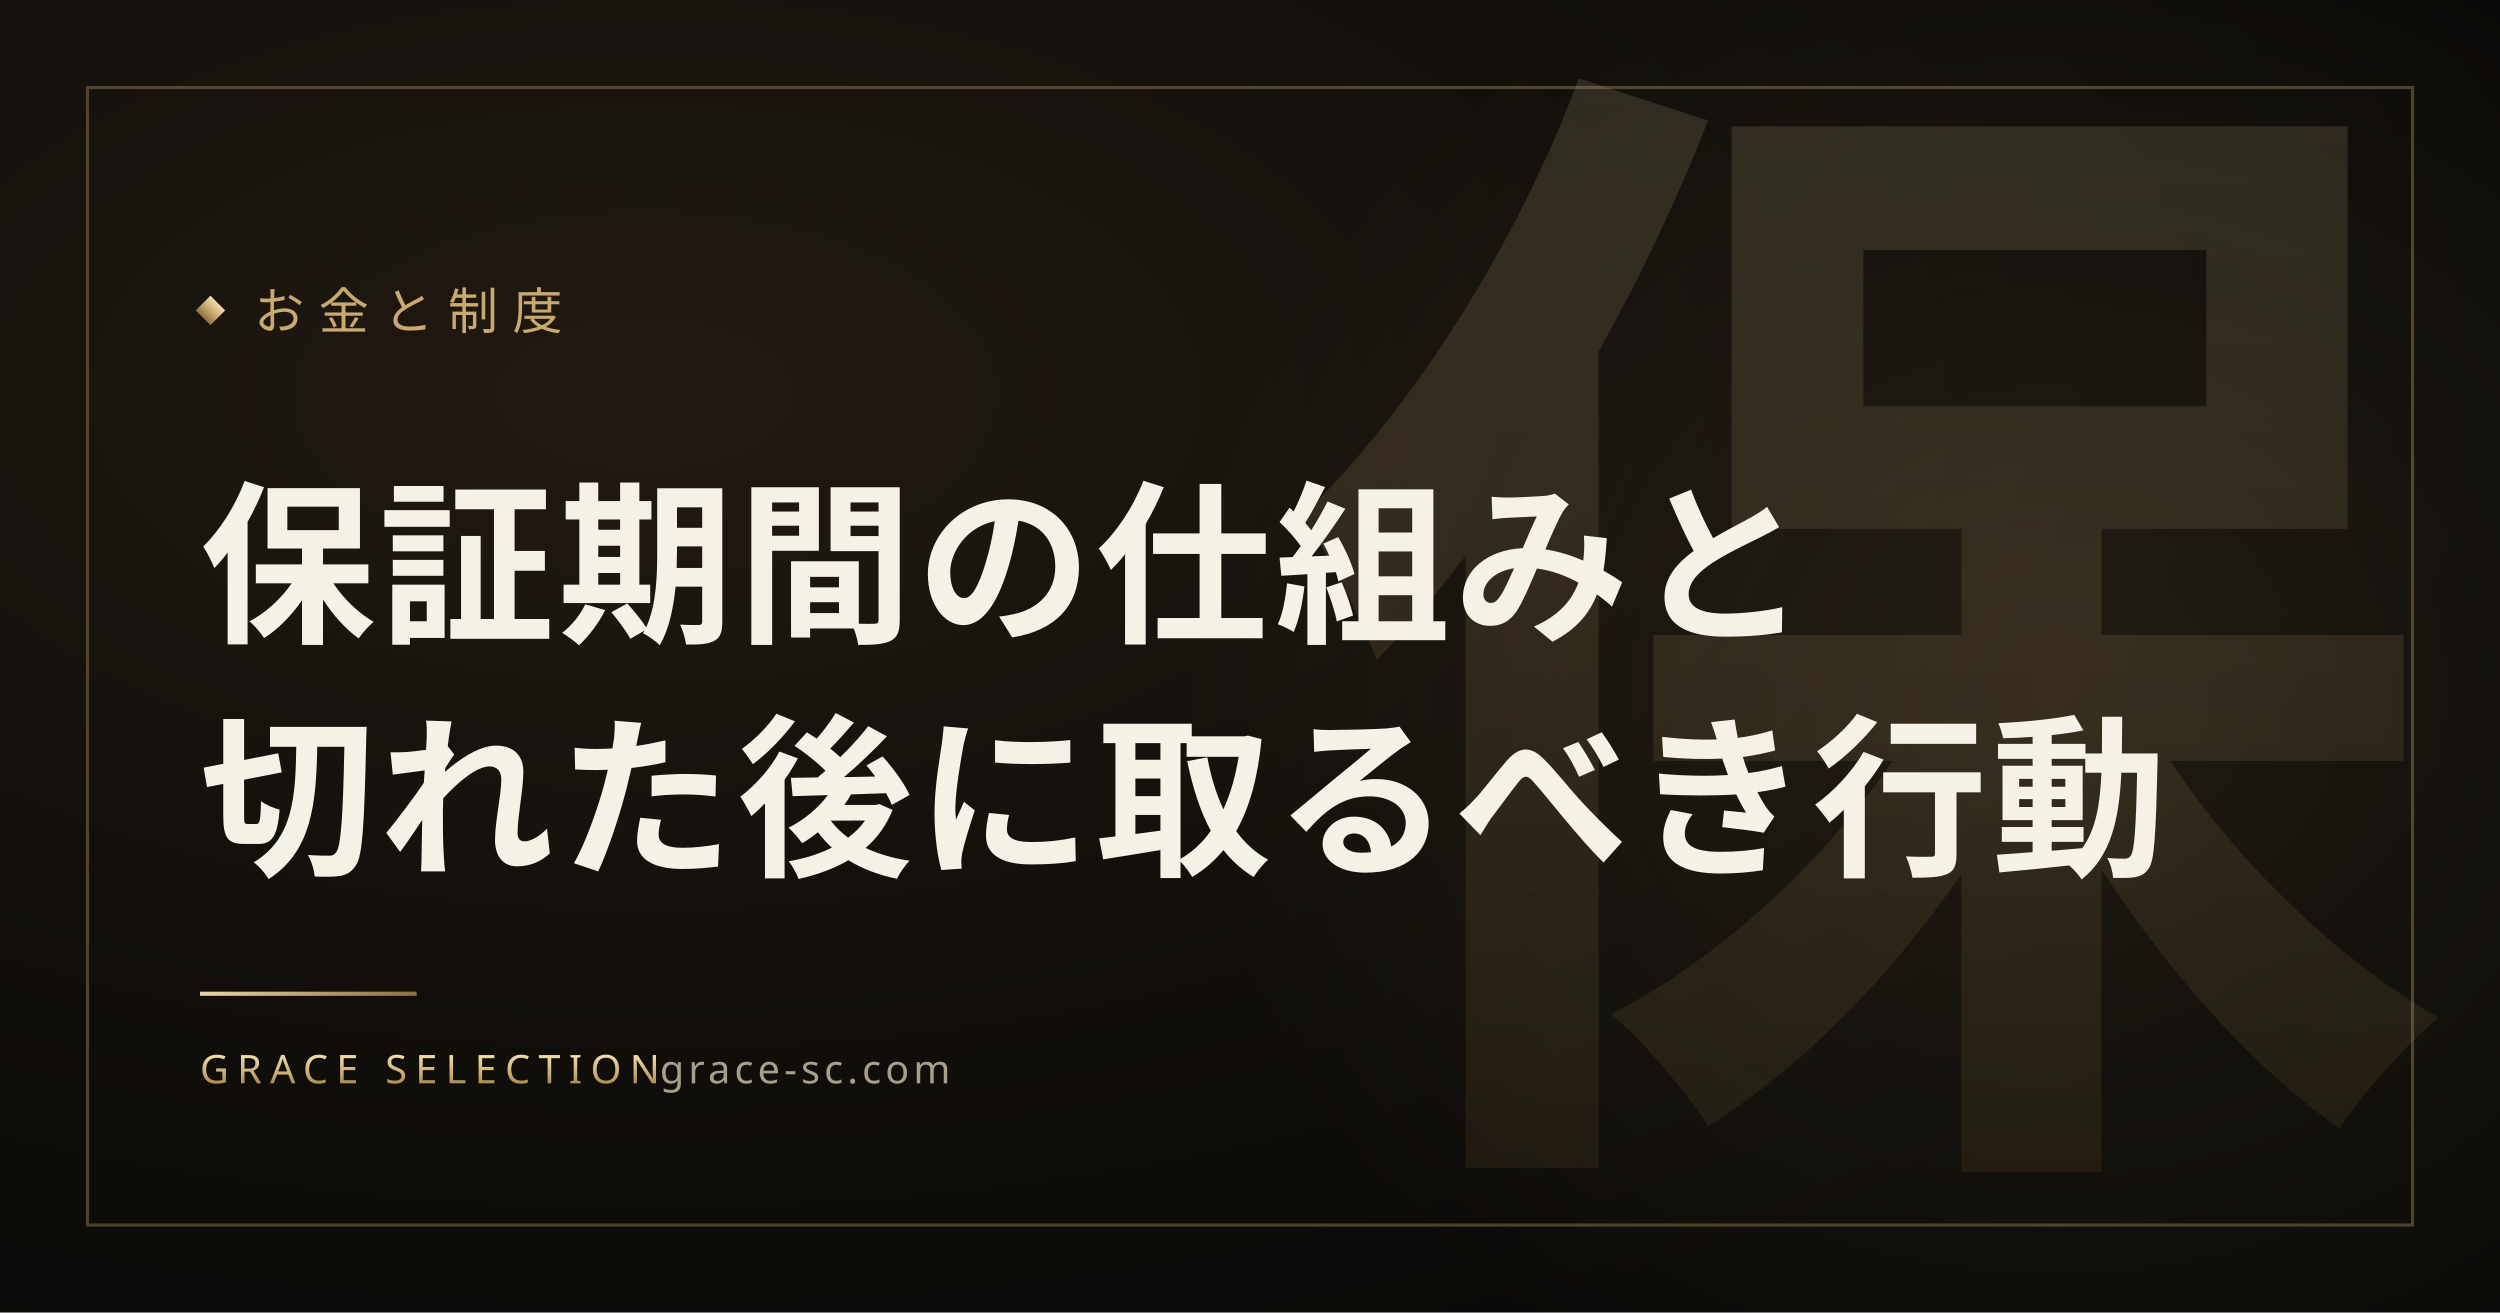
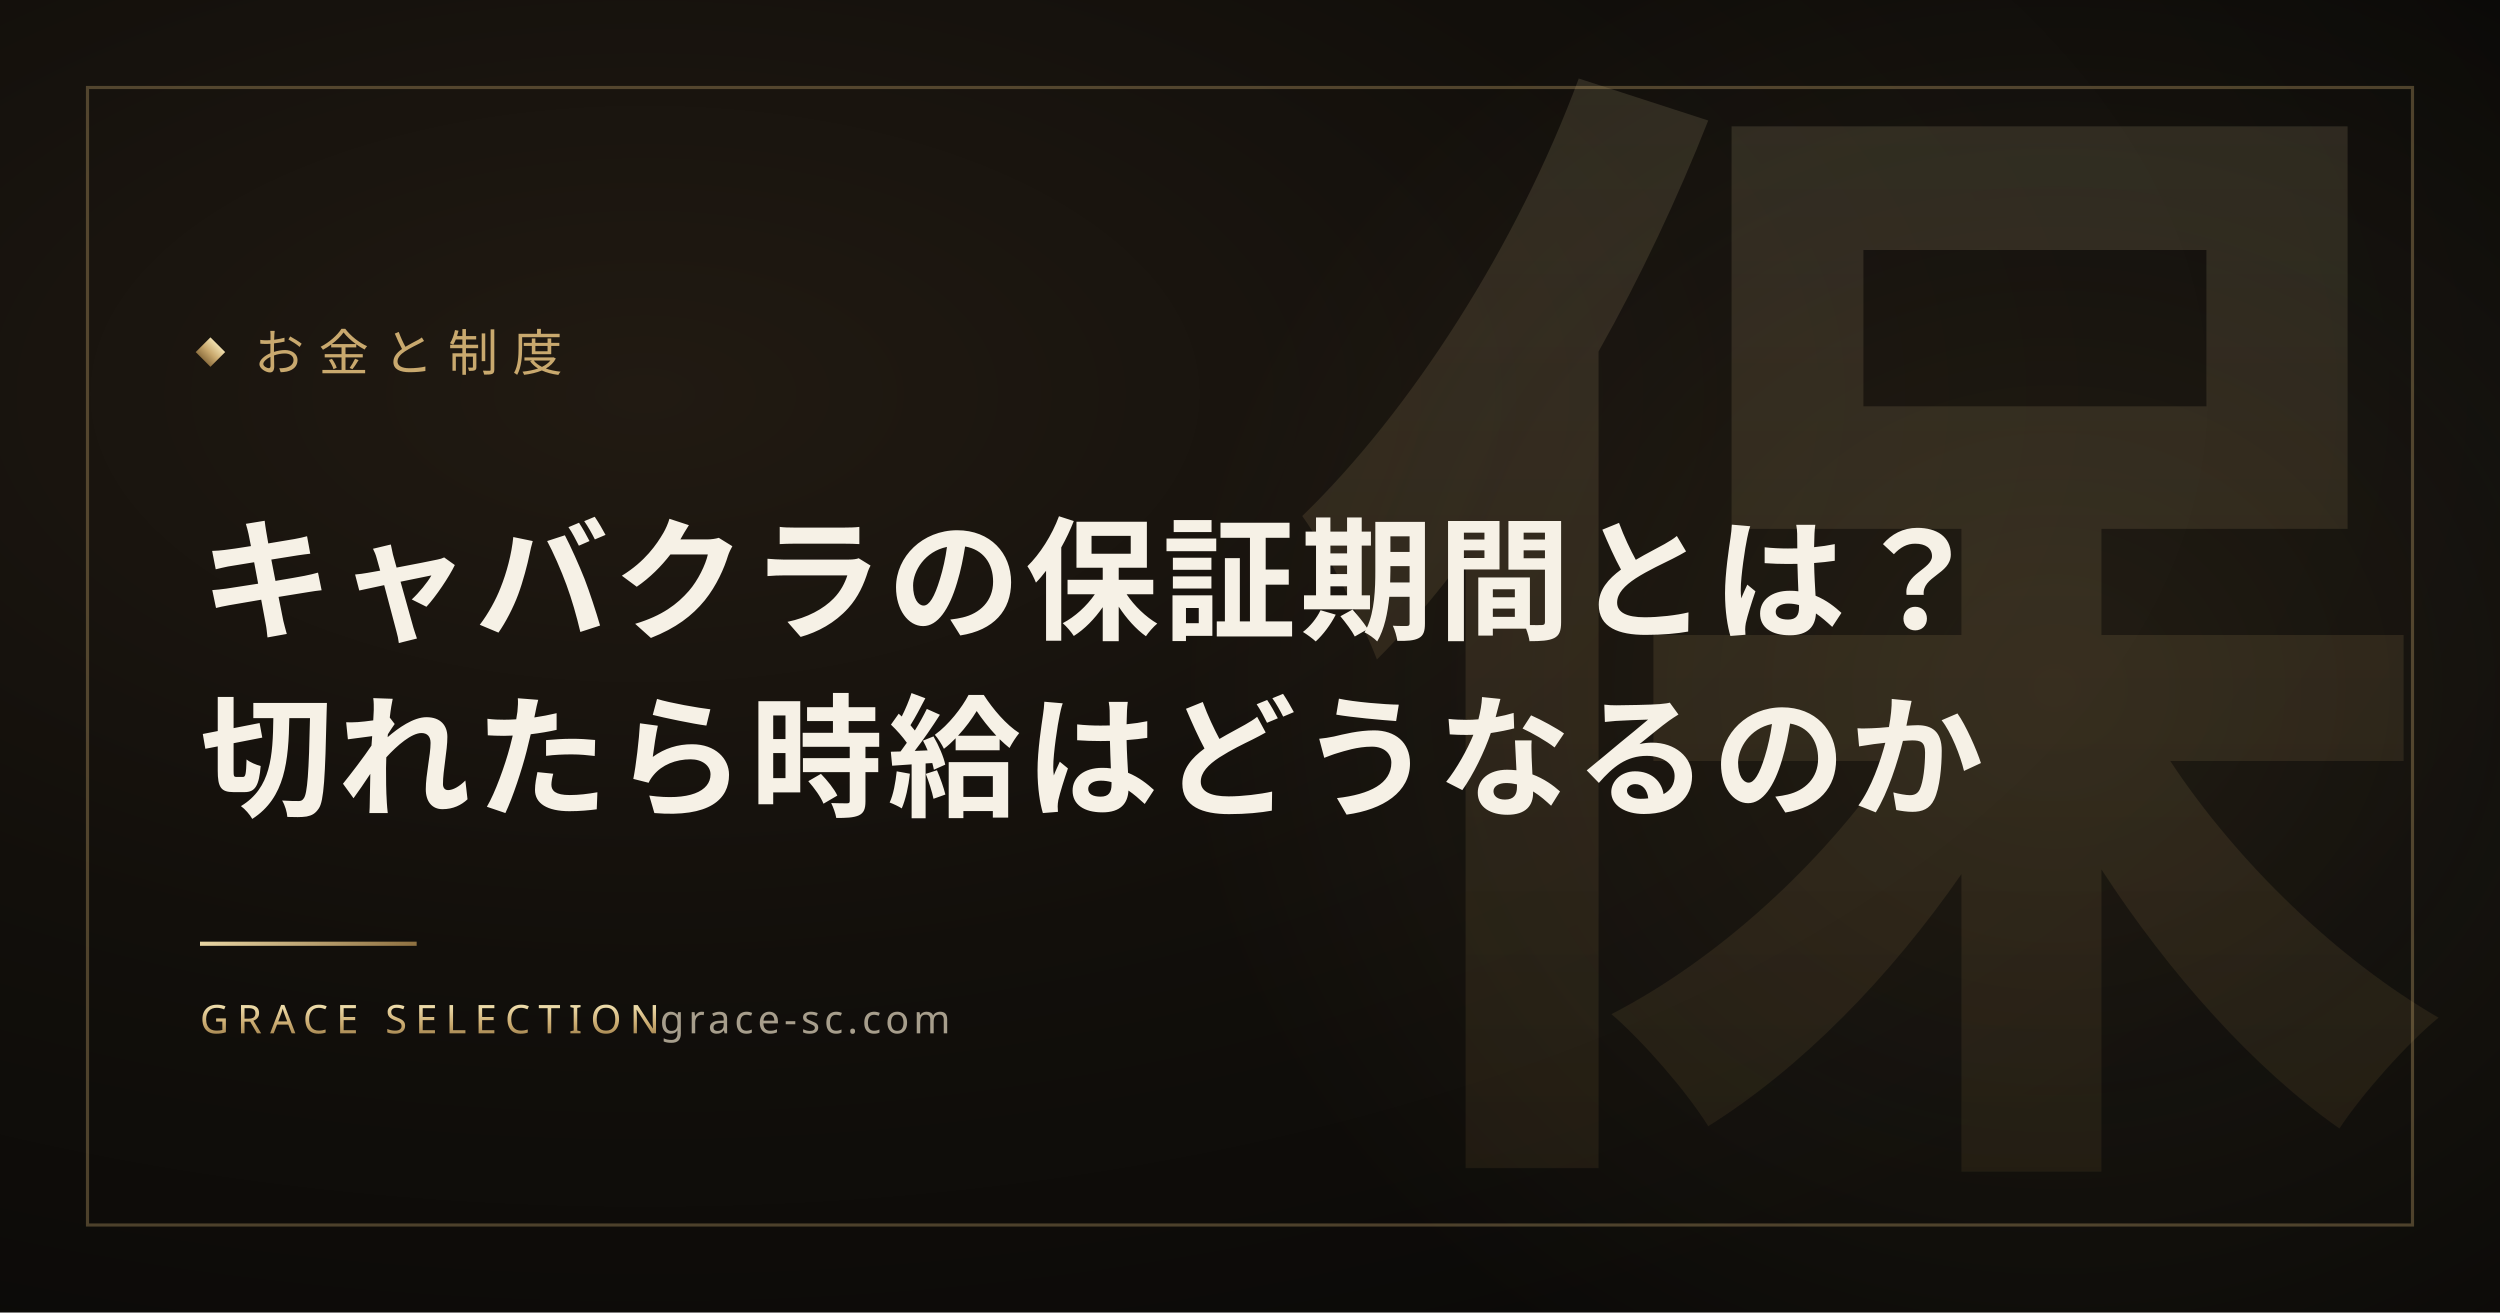
<svg xmlns="http://www.w3.org/2000/svg" viewBox="0 0 1200 630" width="1200" height="630" preserveAspectRatio="xMidYMid slice">
  <defs>
    <radialGradient id="warm" cx="26%" cy="30%" r="80%">
      <stop offset="0%" stop-color="#211A12" />
      <stop offset="55%" stop-color="#120F0B" />
      <stop offset="100%" stop-color="#0B0A08" />
    </radialGradient>
    <radialGradient id="lift" cx="50%" cy="50%" r="50%">
      <stop offset="0%" stop-color="#C9A96E" stop-opacity="0.10" />
      <stop offset="100%" stop-color="#C9A96E" stop-opacity="0" />
    </radialGradient>
    <linearGradient id="foil" x1="0" y1="0" x2="0" y2="1">
      <stop offset="0%" stop-color="#F0DFAE" />
      <stop offset="52%" stop-color="#C9A96E" />
      <stop offset="100%" stop-color="#8E7040" />
    </linearGradient>
    <linearGradient id="foilrule" x1="0" y1="0" x2="1" y2="0">
      <stop offset="0%" stop-color="#E8D5A3" />
      <stop offset="100%" stop-color="#8E7040" />
    </linearGradient>
  </defs>
  <rect width="1200" height="630" fill="url(#warm)" />
  <ellipse cx="985" cy="330" rx="420" ry="380" fill="url(#lift)" />
  <text x="1175" y="512" text-anchor="end" font-family="'Noto Serif JP','Hiragino Mincho ProN','Yu Mincho','BIZ UDPMincho',serif" font-size="560" font-weight="600" fill="url(#foil)" opacity="0.13">保</text>
  <rect x="42" y="42" width="1116" height="546" fill="none" stroke="#C9A96E" stroke-opacity="0.34" stroke-width="1.5" />
-   <rect x="96" y="144" width="10" height="10" transform="rotate(45 101 149)" fill="url(#foil)" />
-   <text x="122" y="158" font-family="'Noto Sans JP','Hiragino Sans','Yu Gothic','Meiryo',sans-serif" font-size="24" letter-spacing="7" font-weight="500" fill="#C9A96E">お金と制度</text>
-   <text x="96" y="302" font-family="'Noto Serif JP','Hiragino Mincho ProN','Yu Mincho','BIZ UDPMincho',serif" font-size="84" font-weight="600" fill="#F6F1E6" letter-spacing="2">保証期間の仕組みと</text>
-   <text x="96" y="414" font-family="'Noto Serif JP','Hiragino Mincho ProN','Yu Mincho','BIZ UDPMincho',serif" font-size="84" font-weight="600" fill="#F6F1E6" letter-spacing="2">切れた後に取るべき行動</text>
-   <rect x="96" y="476" width="104" height="2" fill="url(#foilrule)" />
-   <text x="96" y="520" font-family="'Noto Sans JP','Hiragino Sans','Yu Gothic','Meiryo',sans-serif" font-size="19" letter-spacing="4" font-weight="500" fill="url(#foil)">GRACE SELECTION<tspan fill="#A79E8C" letter-spacing="2" font-weight="400">　grace-sc.com</tspan>
+   <rect x="96" y="164" width="10" height="10" transform="rotate(45 101 169)" fill="url(#foil)" />
+   <text x="122" y="178" font-family="'Noto Sans JP','Hiragino Sans','Yu Gothic','Meiryo',sans-serif" font-size="24" letter-spacing="7" font-weight="500" fill="#C9A96E">お金と制度</text>
+   <text x="96" y="302" font-family="'Noto Serif JP','Hiragino Mincho ProN','Yu Mincho','BIZ UDPMincho',serif" font-size="64" font-weight="600" fill="#F6F1E6" letter-spacing="2">キャバクラの保証期間とは？</text>
+   <text x="96" y="387" font-family="'Noto Serif JP','Hiragino Mincho ProN','Yu Mincho','BIZ UDPMincho',serif" font-size="64" font-weight="600" fill="#F6F1E6" letter-spacing="2">切れたら時給はどうなるのか</text>
+   <rect x="96" y="452" width="104" height="2" fill="url(#foilrule)" />
+   <text x="96" y="496" font-family="'Noto Sans JP','Hiragino Sans','Yu Gothic','Meiryo',sans-serif" font-size="19" letter-spacing="4" font-weight="500" fill="url(#foil)">GRACE SELECTION<tspan fill="#A79E8C" letter-spacing="2" font-weight="400">　grace-sc.com</tspan>
  </text>
</svg>
